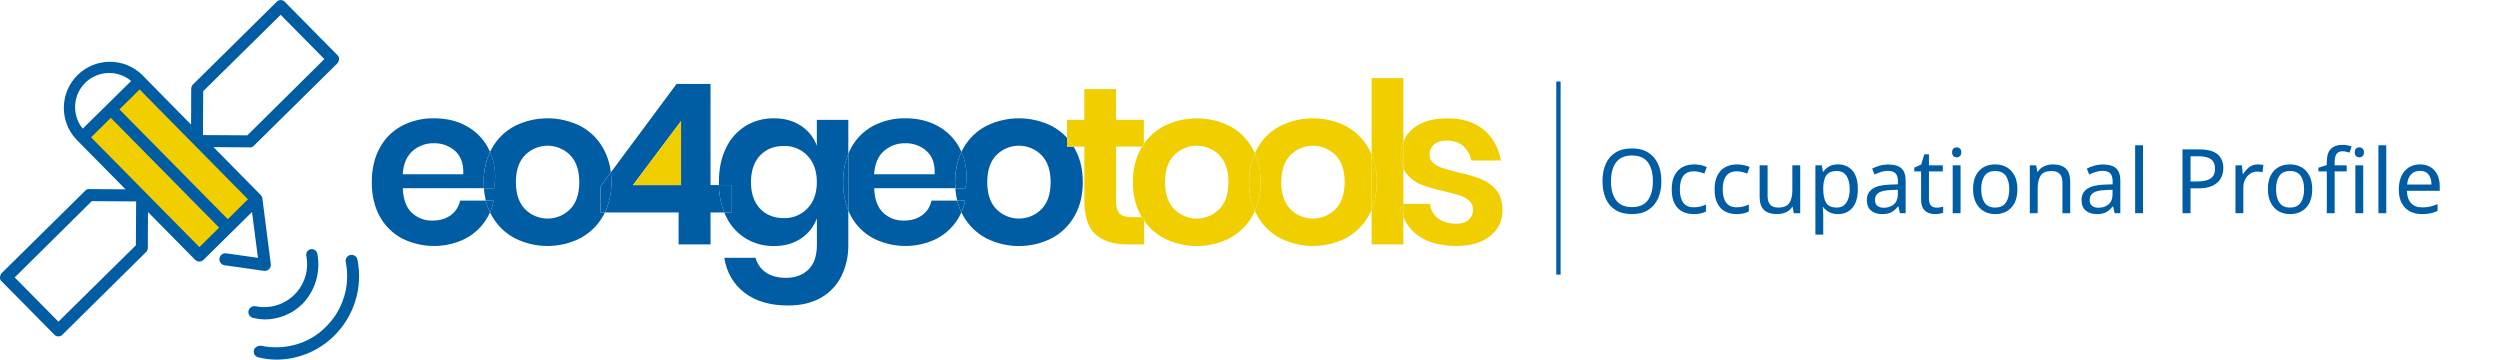
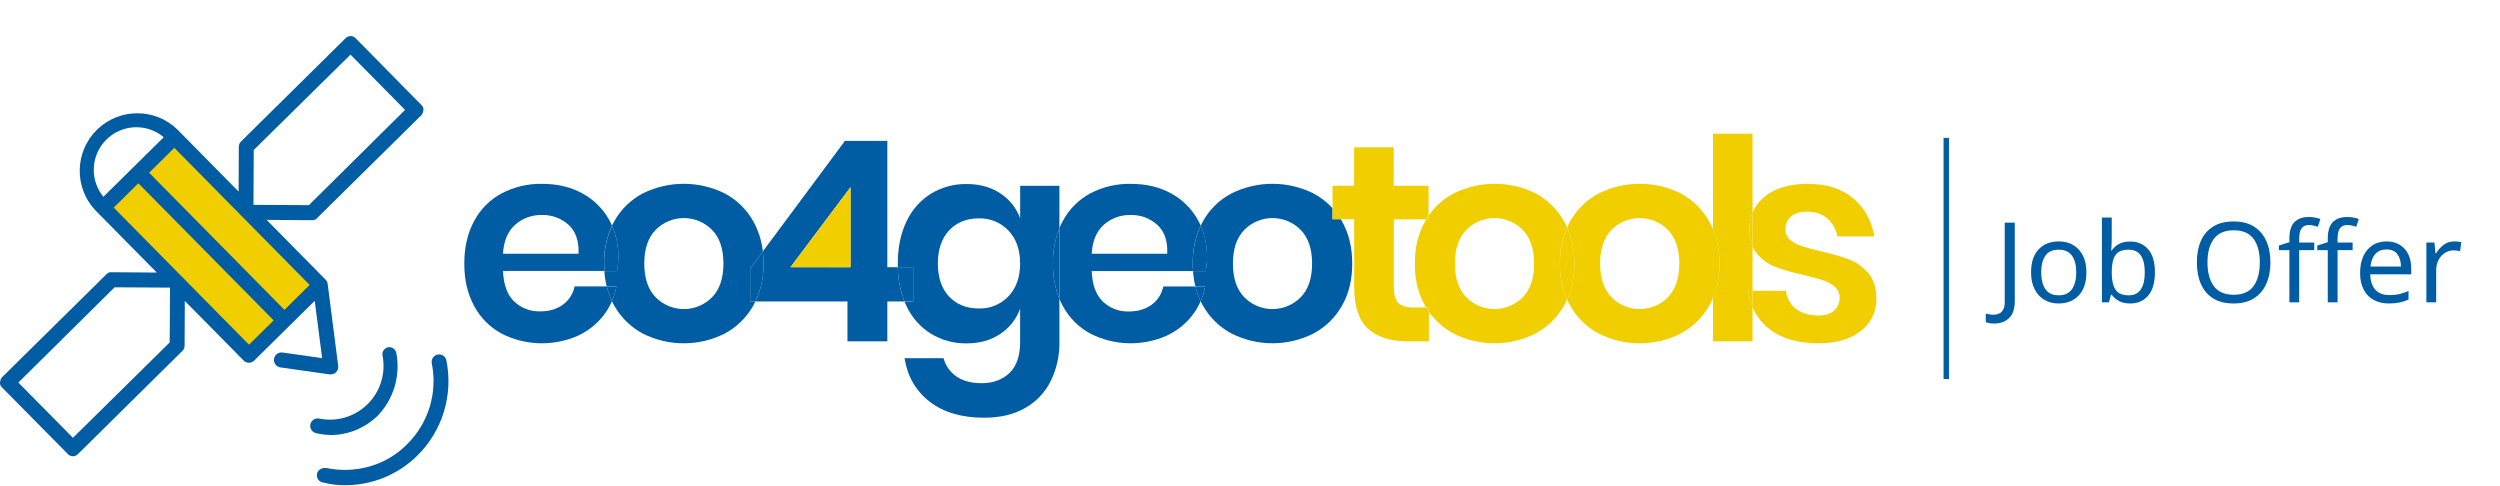
- <svg xmlns="http://www.w3.org/2000/svg" viewBox="0 0 1734.91 249.56">
+ <svg xmlns="http://www.w3.org/2000/svg" viewBox="0 0 1389.2 269.62">
  <g id="Capa_2" data-name="Capa 2">
    <g id="Capa_1-2" data-name="Capa 1">
-       <path d="M1038.21,131.78q4.44,5.24,4.45,14.12a21.8,21.8,0,0,1-8.66,17.94q-8.65,6.87-23.32,6.87-16.86,0-27-7.57a29.87,29.87,0,0,1-9.83-12.61v-9h18.56A14.27,14.27,0,0,0,998,151.6q4.83,3.66,12.64,3.66,5.61,0,8.58-2.73a9.21,9.21,0,0,0,3-7.1,7.86,7.86,0,0,0-2.57-6.08,17.53,17.53,0,0,0-6.4-3.59q-3.83-1.24-10.84-3a122.21,122.21,0,0,1-15.68-4.45,24.87,24.87,0,0,1-10.29-7.25,15.75,15.75,0,0,1-2.58-4.18V98.19a22.64,22.64,0,0,1,6.87-9.07q8.57-7,23.71-7,15.75,0,25.27,8t11.85,21.22H1021a17.08,17.08,0,0,0-5.61-10Q1011,97.54,1004,97.54c-3.74,0-6.66.89-8.74,2.65a9,9,0,0,0-3.12,7.18,7.27,7.27,0,0,0,2.5,5.77,17.81,17.81,0,0,0,6.24,3.43q3.75,1.26,10.76,3a111.65,111.65,0,0,1,16,4.6A26.43,26.43,0,0,1,1038.21,131.78Z" fill="#f0ce00" />
-       <path d="M973.86,150.53v19.08h-22V145.54a48.63,48.63,0,0,0,3.58-19.14,48.94,48.94,0,0,0-3.58-19.18v-53h22v44a23.79,23.79,0,0,0-1.72,9.18,24.1,24.1,0,0,0,1.72,9.55v24.61h-2.5A38.11,38.11,0,0,0,973.86,150.53Z" fill="#f0ce00" />
-       <path d="M973.86,141.53v9a38.11,38.11,0,0,1-2.5-9Z" fill="#f0ce00" />
-       <path d="M973.86,98.19v18.73a24.1,24.1,0,0,1-1.72-9.55A23.79,23.79,0,0,1,973.86,98.19Z" fill="#f0ce00" />
-       <path d="M951.87,107.22a48.94,48.94,0,0,1,3.58,19.18,48.63,48.63,0,0,1-3.58,19.14Z" fill="#f0ce00" />
-       <path d="M951.87,107.22v38.32a38.64,38.64,0,0,1-2.19,4.42,39.38,39.38,0,0,1-15.83,15.36,50.5,50.5,0,0,1-45.4,0A39.32,39.32,0,0,1,872.62,150c-.65-1.13-1.25-2.3-1.79-3.5a48.21,48.21,0,0,0,4-20.06,48.5,48.5,0,0,0-4-20.1c.54-1.21,1.14-2.39,1.79-3.53A38.77,38.77,0,0,1,888.45,87.4a51.26,51.26,0,0,1,45.4,0,39.85,39.85,0,0,1,18,19.82ZM933.15,126.4q0-12.32-6.4-18.8a22,22,0,0,0-31.2,0q-6.4,6.48-6.4,18.8t6.4,18.8a22,22,0,0,0,31.2,0Q933.14,138.73,933.15,126.4Z" fill="#f0ce00" />
-       <path d="M870.83,106.3a48.5,48.5,0,0,1,4,20.1,48.21,48.21,0,0,1-4,20.06,48.05,48.05,0,0,1-4-20.06A48.34,48.34,0,0,1,870.83,106.3Z" fill="#f0ce00" />
-       <path d="M869,102.77a37.76,37.76,0,0,1,1.8,3.53,48.34,48.34,0,0,0-4,20.1,48.05,48.05,0,0,0,4,20.06A37.24,37.24,0,0,1,869,150a39.44,39.44,0,0,1-15.83,15.36,50.5,50.5,0,0,1-45.4,0A39,39,0,0,1,794,153.13v-2.39h-1.56c-.16-.25-.32-.52-.47-.78q-5.78-10-5.78-23.56T792,102.77c.2-.35.4-.69.61-1h1.26V99.8a38.49,38.49,0,0,1,14-12.4,51.26,51.26,0,0,1,45.4,0A38.89,38.89,0,0,1,869,102.77ZM852.49,126.4q0-12.32-6.39-18.8a22,22,0,0,0-31.2,0q-6.41,6.48-6.4,18.8t6.4,18.8a22,22,0,0,0,31.2,0Q852.49,138.73,852.49,126.4Z" fill="#f0ce00" />
-       <path d="M794,153.13v16.48H782.45q-14.5,0-22.23-7t-7.72-23.4V101.75H745a39,39,0,0,0-4.54-6.09V83.19h12V61.82h22V83.19h19.34V99.8q-.66.94-1.26,1.95H774.5v37.76q0,6.24,2.49,8.73t8.43,2.5h7C792.93,151.56,793.45,152.36,794,153.13Z" fill="#f0ce00" />
-       <path d="M794,150.74v2.39c-.55-.77-1.07-1.57-1.56-2.39Z" fill="#f0ce00" />
-       <path d="M793.84,99.8v1.95h-1.26Q793.18,100.74,793.84,99.8Z" fill="#f0ce00" />
-       <path d="M745.64,102.77q5.76,10.07,5.77,23.63T745.64,150a39.41,39.41,0,0,1-15.84,15.36,50.47,50.47,0,0,1-45.39,0A39.41,39.41,0,0,1,668.57,150c-.5-.86-1-1.74-1.4-2.63a37.69,37.69,0,0,0,2.5-8.14h-5.4a50.6,50.6,0,0,1-1.32-8.58h7a41.53,41.53,0,0,0,.78-7.48,43.57,43.57,0,0,0-3.55-17.79c.43-.87.88-1.73,1.36-2.57A38.86,38.86,0,0,1,684.41,87.4a51.24,51.24,0,0,1,45.39,0,38.42,38.42,0,0,1,10.69,8.26v6.09H745C745.24,102.08,745.44,102.42,745.64,102.77ZM729.1,126.4q0-12.32-6.4-18.8a22,22,0,0,0-31.2,0q-6.39,6.48-6.39,18.8t6.39,18.8a22,22,0,0,0,31.2,0Q729.11,138.73,729.1,126.4Z" fill="#005ca3" />
-       <path d="M745,101.75h-4.54V95.66A39,39,0,0,1,745,101.75Z" fill="#f0ce00" />
-       <path d="M670.76,123.13a41.53,41.53,0,0,1-.78,7.48h-7c-.1-1.37-.15-2.78-.15-4.21a48.1,48.1,0,0,1,4.41-21.06A43.57,43.57,0,0,1,670.76,123.13Z" fill="#005ca3" />
-       <path d="M664.27,139.19h5.4a37.69,37.69,0,0,1-2.5,8.14A42.69,42.69,0,0,1,664.27,139.19Z" fill="#005ca3" />
-       <path d="M667.17,147.33a36.9,36.9,0,0,1-4.84,8.09,38.25,38.25,0,0,1-14.43,11.23,49.38,49.38,0,0,1-42-1.33A37.76,37.76,0,0,1,590.57,150a41.1,41.1,0,0,1-1.87-3.9V106.7a41.63,41.63,0,0,1,1.87-3.93A37.25,37.25,0,0,1,605.86,87.4a46.62,46.62,0,0,1,22.47-5.3q12.78,0,22.38,5.3A37.35,37.35,0,0,1,665.53,102c.61,1.09,1.17,2.21,1.68,3.35a48.1,48.1,0,0,0-4.41,21.06c0,1.43,0,2.84.15,4.21H606.64q.47,11.55,6.24,17a20.07,20.07,0,0,0,14.35,5.46q7.65,0,12.72-3.75a16.52,16.52,0,0,0,6.47-10.14h17.85A42.69,42.69,0,0,0,667.17,147.33Zm-18.56-26.39q.47-10.6-5.54-16.07a21.17,21.17,0,0,0-14.74-5.46,21.67,21.67,0,0,0-15,5.46q-6.09,5.47-6.71,16.07Z" fill="#005ca3" />
-       <path d="M588.7,146.06v23.87a47.85,47.85,0,0,1-4.76,21.6,35.11,35.11,0,0,1-14.19,15.06Q560.32,212,546.89,212q-18.72,0-30.26-8.9t-14-24.18h21.68a17.88,17.88,0,0,0,7.26,10.22q5.38,3.66,13.8,3.67,9.68,0,15.6-5.7t5.93-17.23V151.52a28.41,28.41,0,0,1-11.07,14q-7.82,5.24-18.72,5.23a37.1,37.1,0,0,1-19.66-5.31A35.82,35.82,0,0,1,503.76,150c-.41-.84-.8-1.7-1.15-2.58h4.82v-19h-8.55c0-.67,0-1.35,0-2q0-13.58,4.91-23.63A35.84,35.84,0,0,1,517.41,87.4a37.18,37.18,0,0,1,19.66-5.3q10.9,0,18.72,5.15a28,28,0,0,1,11.07,13.88V83.19H588.7V106.7a51.28,51.28,0,0,0-3.59,19.7A51,51,0,0,0,588.7,146.06ZM566.86,126.4q0-11.54-6.47-18.33a21.79,21.79,0,0,0-16.46-6.78q-10.29,0-16.54,6.7t-6.24,18.41q0,11.7,6.24,18.33t16.54,6.63a21.79,21.79,0,0,0,16.46-6.78Q566.86,137.78,566.86,126.4Z" fill="#005ca3" />
-       <path d="M588.7,106.7v39.36a51,51,0,0,1-3.59-19.66A51.28,51.28,0,0,1,588.7,106.7Z" fill="#005ca3" />
-       <path d="M507.43,128.43v19h-4.82a53.53,53.53,0,0,1-3.73-19Z" fill="#005ca3" />
-       <path d="M502.61,147.46h-9.53v22.15H470.92V147.46H419.83a47.67,47.67,0,0,0,4.45-21.06,59.26,59.26,0,0,0-.38-6.76l45.62-61.41h23.56v70.2h5.8A53.53,53.53,0,0,0,502.61,147.46Zm-30-19V84l-33.38,44.46Z" fill="#005ca3" />
-       <polygon points="472.64 83.97 472.64 128.43 439.26 128.43 472.64 83.97" fill="#f0ce00" />
-       <path d="M423.9,119.64a59.26,59.26,0,0,1,.38,6.76,47.67,47.67,0,0,1-4.45,21.06h-3V129.21Z" fill="#005ca3" />
-       <path d="M423.9,119.64l-7.11,9.57v18.25h3c-.41.85-.85,1.68-1.32,2.5a39.41,39.41,0,0,1-15.84,15.36,50.47,50.47,0,0,1-45.39,0A39.41,39.41,0,0,1,341.44,150c-.5-.86-1-1.74-1.39-2.64a38.55,38.55,0,0,0,2.49-8.13h-5.4a50.6,50.6,0,0,1-1.32-8.58h7a41.53,41.53,0,0,0,.78-7.48,43.36,43.36,0,0,0-3.55-17.78c.43-.88.88-1.74,1.36-2.58A38.86,38.86,0,0,1,357.28,87.4a51.24,51.24,0,0,1,45.39,0,38.86,38.86,0,0,1,15.84,15.37A43.94,43.94,0,0,1,423.9,119.64ZM402,126.4q0-12.32-6.39-18.8a22,22,0,0,0-31.2,0q-6.41,6.48-6.4,18.8t6.4,18.8a22,22,0,0,0,31.2,0Q402,138.73,402,126.4Z" fill="#005ca3" />
-       <path d="M343.63,123.13a41.53,41.53,0,0,1-.78,7.48h-7c-.1-1.37-.15-2.78-.15-4.21a48.05,48.05,0,0,1,4.41-21.05A43.36,43.36,0,0,1,343.63,123.13Z" fill="#005ca3" />
-       <path d="M337.14,139.19h5.4a38.55,38.55,0,0,1-2.49,8.13A41.71,41.71,0,0,1,337.14,139.19Z" fill="#005ca3" />
-       <path d="M340.05,147.32a37,37,0,0,1-4.84,8.1,38.4,38.4,0,0,1-14.43,11.23,49.4,49.4,0,0,1-42.05-1.33A37.68,37.68,0,0,1,263.45,150Q258,140,258,126.4t5.46-23.63A37.17,37.17,0,0,1,278.73,87.4a46.64,46.64,0,0,1,22.47-5.3q12.78,0,22.38,5.3A37.35,37.35,0,0,1,338.4,102c.61,1.1,1.18,2.22,1.68,3.36a48.05,48.05,0,0,0-4.41,21.05c0,1.43.05,2.84.15,4.21H279.51q.48,11.55,6.24,17a20.08,20.08,0,0,0,14.36,5.46q7.64,0,12.71-3.75a16.52,16.52,0,0,0,6.47-10.14h17.85A41.71,41.71,0,0,0,340.05,147.32Zm-18.57-26.38q.47-10.6-5.54-16.07a21.15,21.15,0,0,0-14.74-5.46,21.67,21.67,0,0,0-15,5.46q-6.08,5.47-6.71,16.07Z" fill="#005ca3" />
-       <path d="M43,232.57l58.71-58a4.48,4.48,0,0,0,.87-2.54l.11-24.88,32.69,33.11a4.08,4.08,0,0,0,2.93,1.26,4.21,4.21,0,0,0,2.94-1.22l33.64-33.19L179,178.92l-22-3.11a4.17,4.17,0,0,0-1.16,8.27l27.4,3.89a3.48,3.48,0,0,0,.55,0,4.21,4.21,0,0,0,2.94-1.22,4.16,4.16,0,0,0,1.2-3.48l-5.85-45.56a4.11,4.11,0,0,0-1.16-2.38l-32.76-33.23,25.15.17a3.1,3.1,0,0,0,2.55-.83l58.55-57.78a5.93,5.93,0,0,0,.87-2.55,3.11,3.11,0,0,0-.83-2.55L197.37,1a3.86,3.86,0,0,0-5.09,0l-58.71,58a4.48,4.48,0,0,0-.87,2.54l-.1,24.89-1.23-1.25v.05L98.56,51.89A32,32,0,0,0,52.95,96.76l34.18,34.63L62,131.22a3.09,3.09,0,0,0-2.55.83L.87,189.83A6,6,0,0,0,0,192.38a3.12,3.12,0,0,0,.84,2.55L38,232.54A3.86,3.86,0,0,0,43,232.57ZM141,63.28l53.76-53L225.11,41,171.64,93.92l-30.79-.18ZM52.11,74.18A23.67,23.67,0,0,1,91,56.19L57.42,89.29A23.52,23.52,0,0,1,52.11,74.18Zm11.57,65.41,30.79.18-.18,30.46-53.76,53L10.2,192.52Z" fill="#005ca3" />
-       <path d="M177.33,212.52a29.8,29.8,0,0,0,35.26-34.81,4,4,0,0,1,2.91-4.77,4,4,0,0,1,4.78,3.39A39.59,39.59,0,0,1,210,210.81a37.45,37.45,0,0,1-26.47,10.87,41.58,41.58,0,0,1-7.66-1,4.14,4.14,0,1,1,1.5-8.14Z" fill="#005ca3" />
-       <path d="M181,239.9c16.29,3.47,33.6-1.23,45.2-13.13a49.32,49.32,0,0,0,13.73-45,4.14,4.14,0,1,1,8.16-1.39A58.12,58.12,0,0,1,231.9,233,57,57,0,0,1,191,249.56,50.45,50.45,0,0,1,179.49,248a4,4,0,0,1-3.33-4.82C176.66,240.83,179.06,239.89,181,239.9Z" fill="#005ca3" />
-       <rect x="117.62" y="53.56" width="19.69" height="107.05" transform="translate(-38.47 120.41) rotate(-44.62)" fill="#f0ce00" />
-       <rect x="98.01" y="73.1" width="19.25" height="107.04" transform="translate(-57.92 112.11) rotate(-44.62)" fill="#f0ce00" />
-       <text transform="translate(1108.29 147.95)" font-size="62" fill="#005ca3" font-family="Poppins-Regular, Poppins">Occupational Profile</text>
-       <line x1="1081.5" y1="56.56" x2="1081.5" y2="190.56" fill="none" stroke="#005ca3" stroke-miterlimit="10" stroke-width="3" />
+       <text />
+       <path d="M1038.21,151.84q4.44,5.24,4.45,14.12A21.8,21.8,0,0,1,1034,183.9q-8.65,6.87-23.32,6.87-16.86,0-27-7.57a29.87,29.87,0,0,1-9.83-12.61v-9h18.56A14.27,14.27,0,0,0,998,171.66q4.83,3.66,12.64,3.66,5.61,0,8.58-2.73a9.21,9.21,0,0,0,3-7.1,7.86,7.86,0,0,0-2.57-6.08,17.53,17.53,0,0,0-6.4-3.59q-3.83-1.24-10.84-3a122.21,122.21,0,0,1-15.68-4.45,24.87,24.87,0,0,1-10.29-7.25,15.75,15.75,0,0,1-2.58-4.18V118.25a22.64,22.64,0,0,1,6.87-9.07q8.57-7,23.71-7,15.75,0,25.27,7.95t11.85,21.22H1021a17.08,17.08,0,0,0-5.61-10Q1011,117.6,1004,117.6c-3.74,0-6.66.89-8.74,2.65a9,9,0,0,0-3.12,7.18,7.27,7.27,0,0,0,2.5,5.77,17.81,17.81,0,0,0,6.24,3.43q3.75,1.26,10.76,3a111.65,111.65,0,0,1,16,4.6A26.43,26.43,0,0,1,1038.21,151.84Z" fill="#f0ce00" />
+       <path d="M973.86,170.59v19.08h-22V165.6a48.63,48.63,0,0,0,3.58-19.14,48.94,48.94,0,0,0-3.58-19.18v-53h22v44a23.79,23.79,0,0,0-1.72,9.18,24.1,24.1,0,0,0,1.72,9.55v24.61h-2.5A38.11,38.11,0,0,0,973.86,170.59Z" fill="#f0ce00" />
+       <path d="M973.86,161.59v9a38.11,38.11,0,0,1-2.5-9Z" fill="#f0ce00" />
+       <path d="M973.86,118.25V137a24.1,24.1,0,0,1-1.72-9.55A23.79,23.79,0,0,1,973.86,118.25Z" fill="#f0ce00" />
+       <path d="M951.87,127.28a48.94,48.94,0,0,1,3.58,19.18,48.63,48.63,0,0,1-3.58,19.14Z" fill="#f0ce00" />
+       <path d="M951.87,127.28V165.6a38.64,38.64,0,0,1-2.19,4.42,39.38,39.38,0,0,1-15.83,15.36,50.5,50.5,0,0,1-45.4,0A39.32,39.32,0,0,1,872.62,170c-.65-1.13-1.25-2.3-1.79-3.5a48.21,48.21,0,0,0,4-20.06,48.5,48.5,0,0,0-4-20.1c.54-1.21,1.14-2.39,1.79-3.53a38.77,38.77,0,0,1,15.83-15.37,51.26,51.26,0,0,1,45.4,0,39.85,39.85,0,0,1,18,19.82Zm-18.72,19.18q0-12.32-6.4-18.8a22,22,0,0,0-31.2,0q-6.4,6.48-6.4,18.8t6.4,18.8a22,22,0,0,0,31.2,0Q933.14,158.79,933.15,146.46Z" fill="#f0ce00" />
+       <path d="M870.83,126.36a48.5,48.5,0,0,1,4,20.1,48.21,48.21,0,0,1-4,20.06,48.05,48.05,0,0,1-4-20.06A48.34,48.34,0,0,1,870.83,126.36Z" fill="#f0ce00" />
+       <path d="M869,122.83a37.76,37.76,0,0,1,1.8,3.53,48.34,48.34,0,0,0-4,20.1,48.05,48.05,0,0,0,4,20.06A37.24,37.24,0,0,1,869,170a39.44,39.44,0,0,1-15.83,15.36,50.5,50.5,0,0,1-45.4,0A39,39,0,0,1,794,173.19V170.8h-1.56c-.16-.25-.32-.52-.47-.78q-5.78-10-5.78-23.56T792,122.83c.2-.35.4-.69.61-1h1.26v-2a38.49,38.49,0,0,1,14-12.4,51.26,51.26,0,0,1,45.4,0A38.89,38.89,0,0,1,869,122.83Zm-16.54,23.63q0-12.32-6.39-18.8a22,22,0,0,0-31.2,0q-6.41,6.48-6.4,18.8t6.4,18.8a22,22,0,0,0,31.2,0Q852.49,158.79,852.49,146.46Z" fill="#f0ce00" />
+       <path d="M794,173.19v16.48H782.45q-14.5,0-22.23-7t-7.72-23.4V121.81H745a39,39,0,0,0-4.54-6.09V103.25h12V81.88h22v21.37h19.34v16.61q-.66.95-1.26,2H774.5v37.76q0,6.24,2.49,8.73t8.43,2.5h7C792.93,171.62,793.45,172.42,794,173.19Z" fill="#f0ce00" />
+       <path d="M794,170.8v2.39c-.55-.77-1.07-1.57-1.56-2.39Z" fill="#f0ce00" />
+       <path d="M793.84,119.86v2h-1.26Q793.18,120.8,793.84,119.86Z" fill="#f0ce00" />
+       <path d="M745.64,122.83q5.76,10.07,5.77,23.63T745.64,170a39.41,39.41,0,0,1-15.84,15.36,50.47,50.47,0,0,1-45.39,0A39.41,39.41,0,0,1,668.57,170c-.5-.86-1-1.74-1.4-2.63a37.69,37.69,0,0,0,2.5-8.14h-5.4a50.6,50.6,0,0,1-1.32-8.58h7a41.53,41.53,0,0,0,.78-7.48,43.57,43.57,0,0,0-3.55-17.79c.43-.87.88-1.73,1.36-2.57a38.86,38.86,0,0,1,15.84-15.37,51.24,51.24,0,0,1,45.39,0,38.42,38.42,0,0,1,10.69,8.26v6.09H745C745.24,122.14,745.44,122.48,745.64,122.83ZM729.1,146.46q0-12.32-6.4-18.8a22,22,0,0,0-31.2,0q-6.39,6.48-6.39,18.8t6.39,18.8a22,22,0,0,0,31.2,0Q729.11,158.79,729.1,146.46Z" fill="#005ca3" />
+       <path d="M745,121.81h-4.54v-6.09A39,39,0,0,1,745,121.81Z" fill="#f0ce00" />
+       <path d="M670.76,143.19a41.53,41.53,0,0,1-.78,7.48h-7c-.1-1.37-.15-2.78-.15-4.21a48.1,48.1,0,0,1,4.41-21.06A43.57,43.57,0,0,1,670.76,143.19Z" fill="#005ca3" />
+       <path d="M664.27,159.25h5.4a37.69,37.69,0,0,1-2.5,8.14A42.69,42.69,0,0,1,664.27,159.25Z" fill="#005ca3" />
+       <path d="M667.17,167.39a36.9,36.9,0,0,1-4.84,8.09,38.25,38.25,0,0,1-14.43,11.23,49.38,49.38,0,0,1-42-1.33A37.76,37.76,0,0,1,590.57,170a41.1,41.1,0,0,1-1.87-3.9V126.76a41.63,41.63,0,0,1,1.87-3.93,37.25,37.25,0,0,1,15.29-15.37,46.62,46.62,0,0,1,22.47-5.3q12.78,0,22.38,5.3A37.35,37.35,0,0,1,665.53,122c.61,1.09,1.17,2.21,1.68,3.35a48.1,48.1,0,0,0-4.41,21.06c0,1.43,0,2.84.15,4.21H606.64q.47,11.55,6.24,17a20.07,20.07,0,0,0,14.35,5.46q7.65,0,12.72-3.75a16.52,16.52,0,0,0,6.47-10.14h17.85A42.69,42.69,0,0,0,667.17,167.39ZM648.61,141q.47-10.6-5.54-16.07a21.17,21.17,0,0,0-14.74-5.46,21.67,21.67,0,0,0-15,5.46q-6.09,5.48-6.71,16.07Z" fill="#005ca3" />
+       <path d="M588.7,166.12V190a47.85,47.85,0,0,1-4.76,21.6,35.11,35.11,0,0,1-14.19,15.06q-9.43,5.46-22.86,5.46-18.72,0-30.26-8.9t-14-24.18h21.68a17.88,17.88,0,0,0,7.26,10.22q5.38,3.66,13.8,3.67,9.68,0,15.6-5.7T566.86,190V171.58a28.41,28.41,0,0,1-11.07,14q-7.82,5.23-18.72,5.23a37.1,37.1,0,0,1-19.66-5.31,35.82,35.82,0,0,1-13.65-15.36c-.41-.84-.8-1.7-1.15-2.58h4.82v-19h-8.55c0-.67,0-1.35,0-2q0-13.58,4.91-23.63a35.84,35.84,0,0,1,13.65-15.37,37.18,37.18,0,0,1,19.66-5.3q10.9,0,18.72,5.15a28,28,0,0,1,11.07,13.88V103.25H588.7v23.51a51.28,51.28,0,0,0-3.59,19.7A51,51,0,0,0,588.7,166.12Zm-21.84-19.66q0-11.53-6.47-18.33a21.79,21.79,0,0,0-16.46-6.78q-10.29,0-16.54,6.7t-6.24,18.41q0,11.7,6.24,18.33t16.54,6.63a21.79,21.79,0,0,0,16.46-6.78Q566.86,157.84,566.86,146.46Z" fill="#005ca3" />
+       <path d="M588.7,126.76v39.36a51,51,0,0,1-3.59-19.66A51.28,51.28,0,0,1,588.7,126.76Z" fill="#005ca3" />
+       <path d="M507.43,148.49v19h-4.82a53.53,53.53,0,0,1-3.73-19Z" fill="#005ca3" />
+       <path d="M502.61,167.52h-9.53v22.15H470.92V167.52H419.83a47.67,47.67,0,0,0,4.45-21.06,59.26,59.26,0,0,0-.38-6.76l45.62-61.41h23.56v70.2h5.8A53.53,53.53,0,0,0,502.61,167.52Zm-30-19V104l-33.38,44.46Z" fill="#005ca3" />
+       <polygon points="472.64 104.03 472.64 148.49 439.26 148.49 472.64 104.03" fill="#f0ce00" />
+       <path d="M423.9,139.7a59.26,59.26,0,0,1,.38,6.76,47.67,47.67,0,0,1-4.45,21.06h-3V149.27Z" fill="#005ca3" />
+       <path d="M423.9,139.7l-7.11,9.57v18.25h3c-.41.85-.85,1.68-1.32,2.5a39.41,39.41,0,0,1-15.84,15.36,50.47,50.47,0,0,1-45.39,0A39.41,39.41,0,0,1,341.44,170c-.5-.86-1-1.74-1.39-2.64a38.55,38.55,0,0,0,2.49-8.13h-5.4a50.6,50.6,0,0,1-1.32-8.58h7a41.53,41.53,0,0,0,.78-7.48,43.36,43.36,0,0,0-3.55-17.78c.43-.88.88-1.74,1.36-2.58a38.86,38.86,0,0,1,15.84-15.37,51.24,51.24,0,0,1,45.39,0,38.86,38.86,0,0,1,15.84,15.37A43.94,43.94,0,0,1,423.9,139.7ZM402,146.46q0-12.32-6.39-18.8a22,22,0,0,0-31.2,0q-6.41,6.48-6.4,18.8t6.4,18.8a22,22,0,0,0,31.2,0Q402,158.79,402,146.46Z" fill="#005ca3" />
+       <path d="M343.63,143.19a41.53,41.53,0,0,1-.78,7.48h-7c-.1-1.37-.15-2.78-.15-4.21a48.05,48.05,0,0,1,4.41-21A43.36,43.36,0,0,1,343.63,143.19Z" fill="#005ca3" />
+       <path d="M337.14,159.25h5.4a38.55,38.55,0,0,1-2.49,8.13A41.71,41.71,0,0,1,337.14,159.25Z" fill="#005ca3" />
+       <path d="M340.05,167.38a37,37,0,0,1-4.84,8.1,38.4,38.4,0,0,1-14.43,11.23,49.4,49.4,0,0,1-42.05-1.33A37.68,37.68,0,0,1,263.45,170Q258,160,258,146.46t5.46-23.63a37.17,37.17,0,0,1,15.28-15.37,46.64,46.64,0,0,1,22.47-5.3q12.78,0,22.38,5.3A37.35,37.35,0,0,1,338.4,122c.61,1.1,1.18,2.22,1.68,3.36a48.05,48.05,0,0,0-4.41,21c0,1.43.05,2.84.15,4.21H279.51q.48,11.55,6.24,17a20.08,20.08,0,0,0,14.36,5.46q7.64,0,12.71-3.75a16.52,16.52,0,0,0,6.47-10.14h17.85A41.71,41.71,0,0,0,340.05,167.38ZM321.48,141q.47-10.6-5.54-16.07a21.15,21.15,0,0,0-14.74-5.46,21.67,21.67,0,0,0-15,5.46q-6.08,5.48-6.71,16.07Z" fill="#005ca3" />
+       <path d="M43,252.63l58.71-58a4.48,4.48,0,0,0,.87-2.54l.11-24.88,32.69,33.11a4.08,4.08,0,0,0,2.93,1.26,4.21,4.21,0,0,0,2.94-1.22l33.64-33.19L179,199l-22-3.11a4.17,4.17,0,0,0-1.16,8.27l27.4,3.89a3.48,3.48,0,0,0,.55,0,4.21,4.21,0,0,0,2.94-1.22,4.16,4.16,0,0,0,1.2-3.48l-5.85-45.56a4.11,4.11,0,0,0-1.16-2.38l-32.76-33.23,25.15.17a3.1,3.1,0,0,0,2.55-.83l58.55-57.78a5.93,5.93,0,0,0,.87-2.55,3.11,3.11,0,0,0-.83-2.55L197.37,21a3.86,3.86,0,0,0-5.09,0L133.57,79a4.48,4.48,0,0,0-.87,2.54l-.1,24.89-1.23-1.25v.05L98.56,71.95a32,32,0,0,0-45.61,44.87l34.18,34.63L62,151.28a3.09,3.09,0,0,0-2.55.83L.87,209.89A6,6,0,0,0,0,212.44,3.12,3.12,0,0,0,.84,215L38,252.6A3.86,3.86,0,0,0,43,252.63ZM141,83.34l53.76-53,30.33,30.73L171.64,114l-30.79-.18ZM52.11,94.24A23.67,23.67,0,0,1,91,76.25l-33.55,33.1A23.52,23.52,0,0,1,52.11,94.24Zm11.57,65.41,30.79.18-.18,30.46-53.76,53L10.2,212.58Z" fill="#005ca3" />
+       <path d="M177.33,232.58a29.8,29.8,0,0,0,35.26-34.81A4,4,0,0,1,215.5,193a4,4,0,0,1,4.78,3.39A39.59,39.59,0,0,1,210,230.87a37.45,37.45,0,0,1-26.47,10.87,41.58,41.58,0,0,1-7.66-1,4.14,4.14,0,1,1,1.5-8.14Z" fill="#005ca3" />
+       <path d="M181,260c16.29,3.47,33.6-1.23,45.2-13.13a49.32,49.32,0,0,0,13.73-45,4.14,4.14,0,1,1,8.16-1.39,58.12,58.12,0,0,1-16.18,52.68A57,57,0,0,1,191,269.62a50.45,50.45,0,0,1-11.51-1.51,4,4,0,0,1-3.33-4.82C176.66,260.89,179.06,259.95,181,260Z" fill="#005ca3" />
+       <rect x="117.62" y="73.62" width="19.69" height="107.05" transform="translate(-52.57 126.19) rotate(-44.62)" fill="#f0ce00" />
+       <rect x="98.01" y="93.16" width="19.25" height="107.04" transform="translate(-72.01 117.89) rotate(-44.62)" fill="#f0ce00" />
+       <text transform="translate(1108.29 168.01)" font-size="62" fill="#005ca3" font-family="Poppins-Regular, Poppins">Job Offer</text>
+       <line x1="1081.5" y1="76.62" x2="1081.5" y2="210.62" fill="none" stroke="#005ca3" stroke-miterlimit="10" stroke-width="3" />
    </g>
  </g>
</svg>
